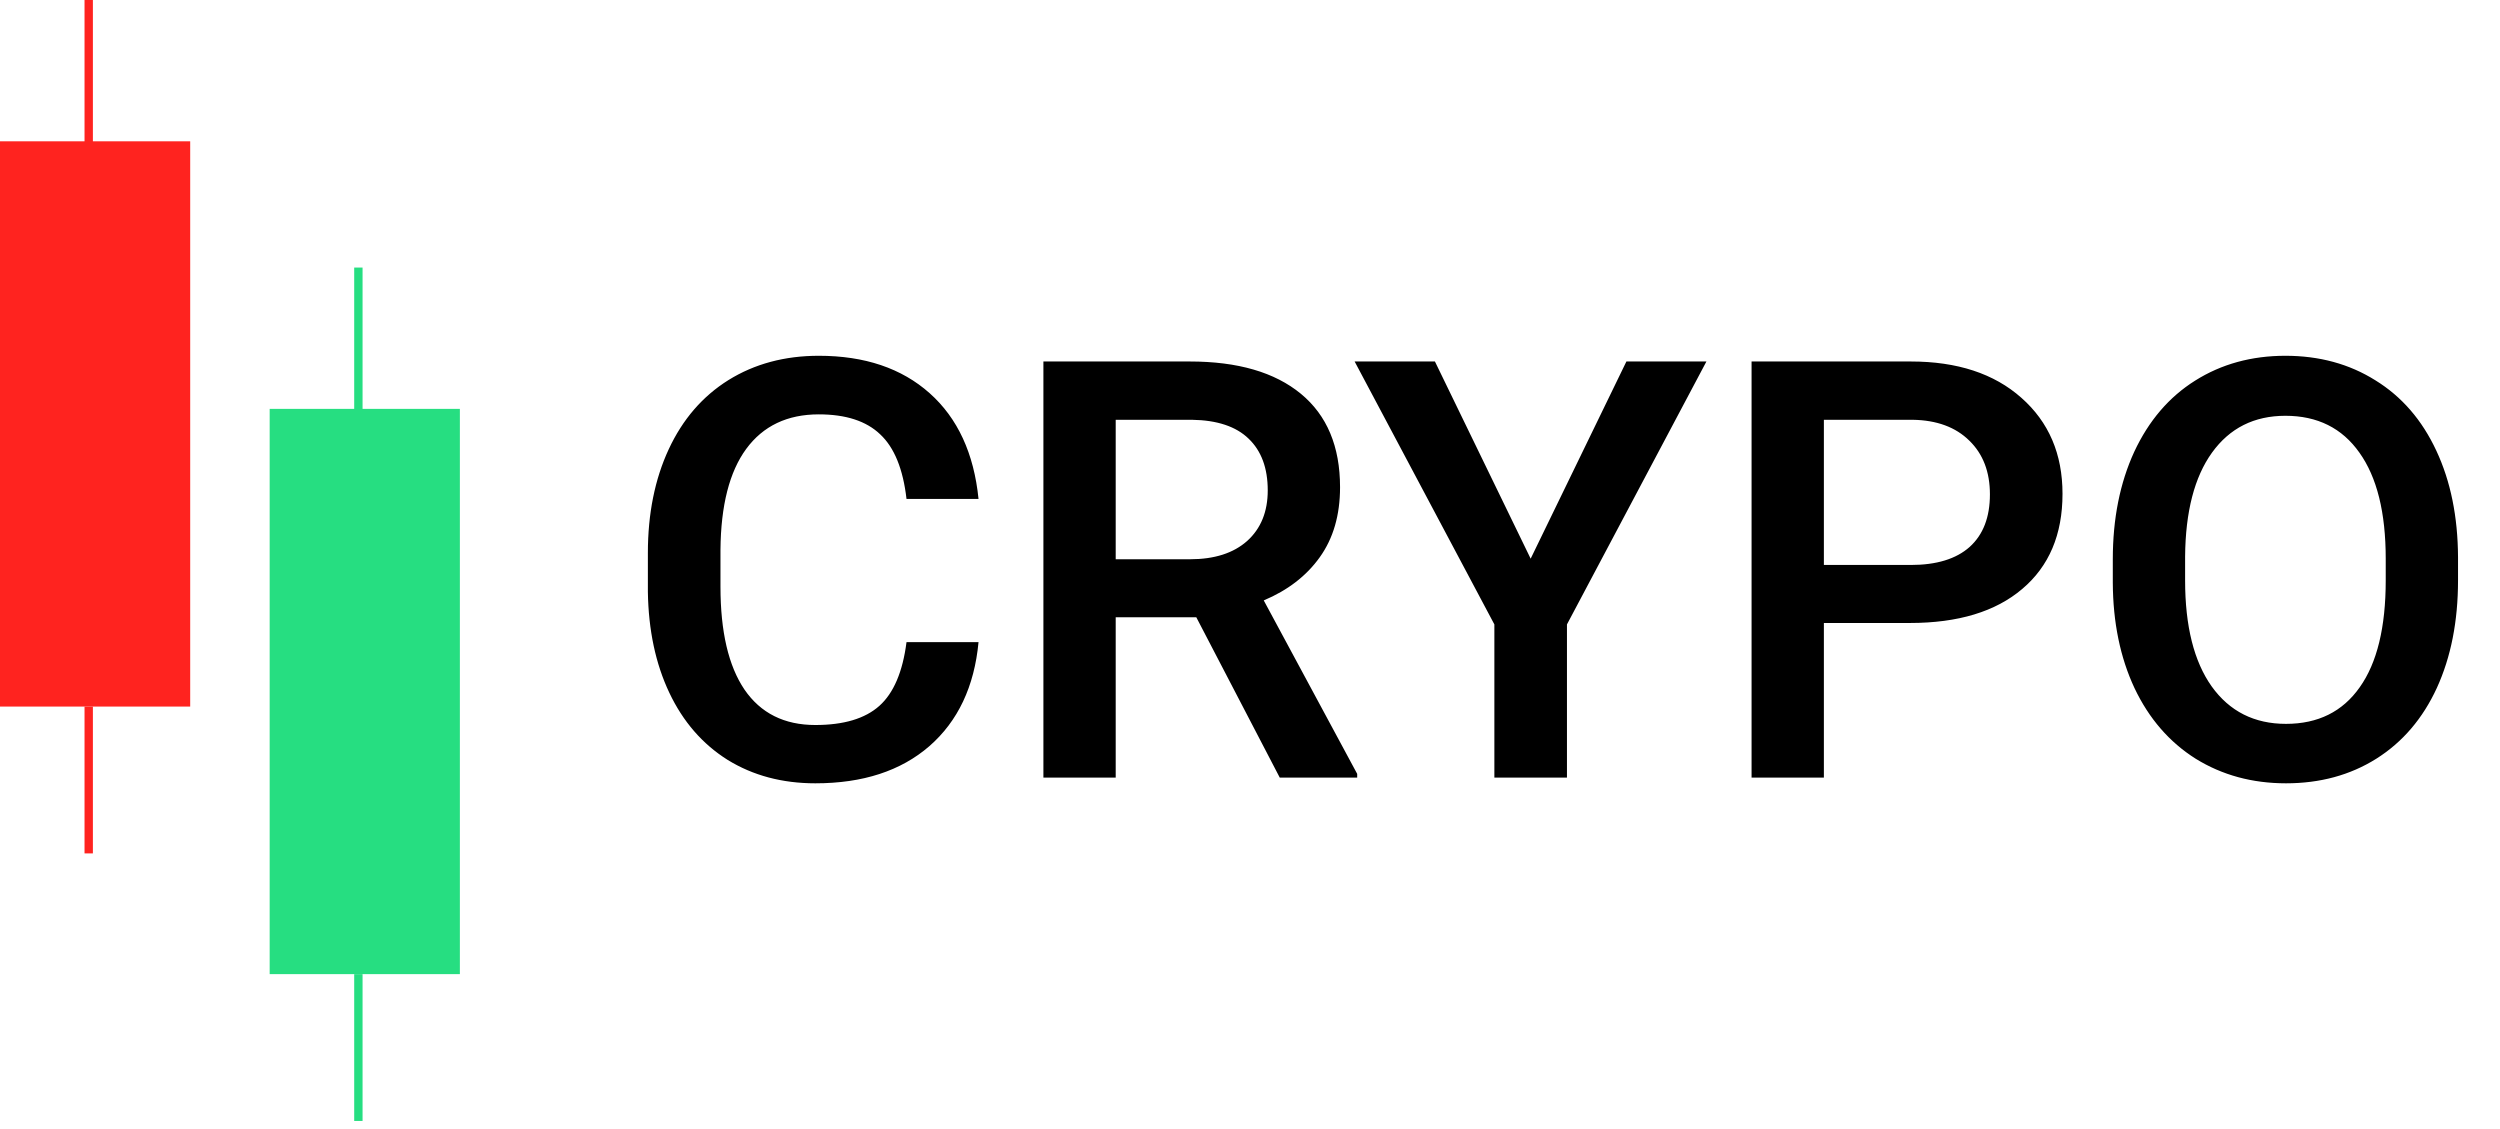
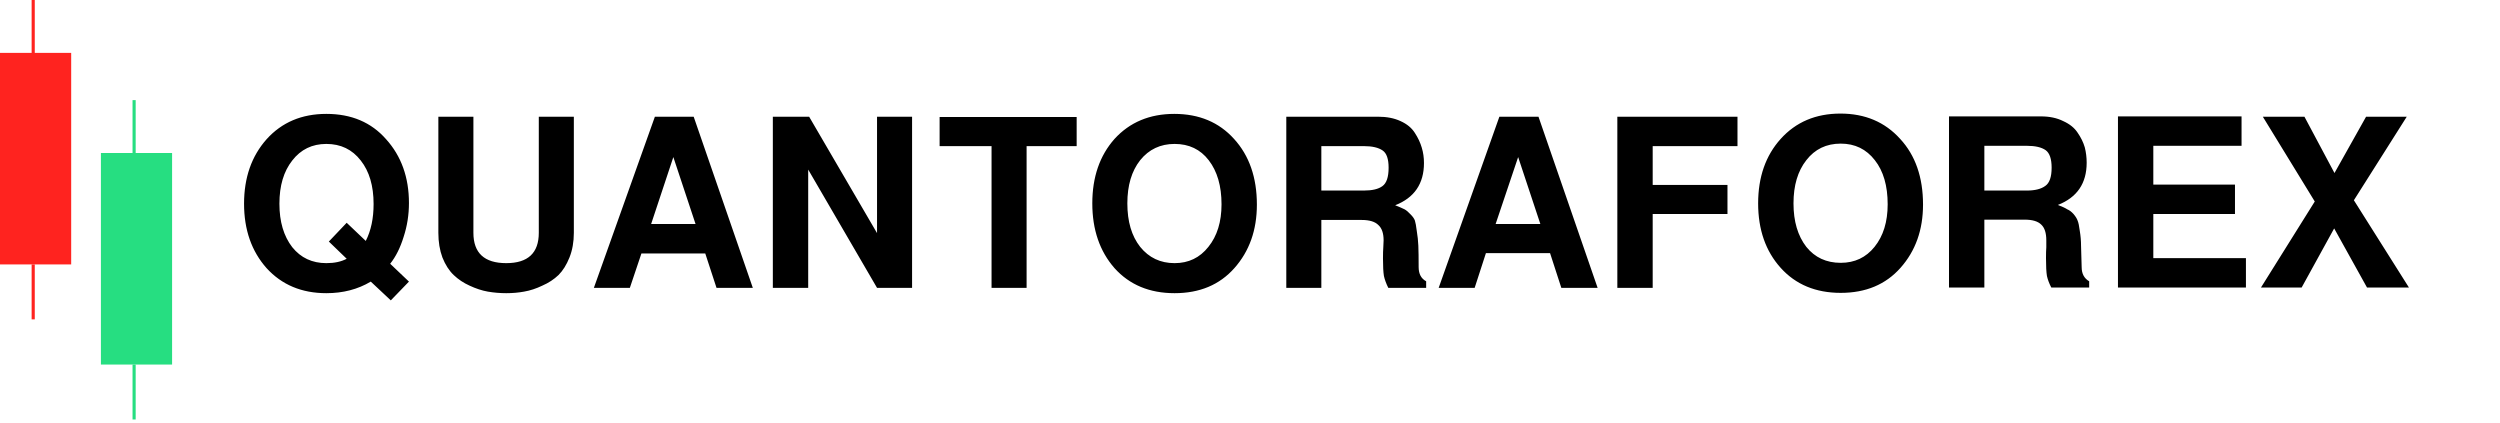
- <svg xmlns="http://www.w3.org/2000/svg" width="299" height="135" viewBox="0 0 299 135" fill="none">
-   <path d="M117.032 76.799C116.531 82.108 114.571 86.255 111.153 89.24C107.735 92.203 103.189 93.684 97.516 93.684C93.551 93.684 90.053 92.749 87.022 90.881C84.015 88.99 81.69 86.312 80.05 82.849C78.409 79.385 77.555 75.363 77.486 70.783V66.135C77.486 61.441 78.318 57.305 79.981 53.727C81.645 50.15 84.026 47.393 87.125 45.456C90.247 43.519 93.847 42.551 97.926 42.551C103.417 42.551 107.838 44.043 111.188 47.028C114.537 50.013 116.485 54.229 117.032 59.675H108.419C108.009 56.097 106.961 53.523 105.274 51.95C103.611 50.355 101.161 49.558 97.926 49.558C94.166 49.558 91.272 50.936 89.244 53.693C87.239 56.428 86.213 60.45 86.168 65.759V70.168C86.168 75.546 87.125 79.647 89.039 82.473C90.976 85.298 93.801 86.711 97.516 86.711C100.911 86.711 103.463 85.948 105.172 84.421C106.881 82.894 107.963 80.353 108.419 76.799H117.032ZM143.077 73.825H133.438V93H124.791V43.234H142.291C148.033 43.234 152.465 44.522 155.587 47.097C158.709 49.672 160.27 53.397 160.27 58.273C160.27 61.6 159.461 64.392 157.843 66.647C156.248 68.88 154.015 70.601 151.144 71.809L162.32 92.556V93H153.058L143.077 73.825ZM133.438 66.887H142.325C145.242 66.887 147.521 66.158 149.161 64.699C150.802 63.218 151.622 61.202 151.622 58.649C151.622 55.983 150.859 53.921 149.332 52.463C147.828 51.005 145.572 50.253 142.564 50.207H133.438V66.887ZM183.067 66.818L194.518 43.234H204.088L187.408 74.68V93H178.727V74.68L162.013 43.234H171.617L183.067 66.818ZM218.136 74.509V93H209.488V43.234H228.526C234.086 43.234 238.495 44.681 241.754 47.575C245.035 50.469 246.676 54.297 246.676 59.06C246.676 63.936 245.069 67.73 241.856 70.441C238.666 73.153 234.189 74.509 228.424 74.509H218.136ZM218.136 67.57H228.526C231.603 67.57 233.95 66.853 235.567 65.417C237.185 63.959 237.994 61.862 237.994 59.128C237.994 56.439 237.174 54.297 235.533 52.702C233.893 51.084 231.637 50.253 228.766 50.207H218.136V67.57ZM293.98 69.416C293.98 74.292 293.137 78.576 291.451 82.268C289.765 85.936 287.35 88.762 284.205 90.744C281.083 92.704 277.483 93.684 273.404 93.684C269.371 93.684 265.771 92.704 262.604 90.744C259.459 88.762 257.021 85.948 255.289 82.302C253.58 78.656 252.714 74.452 252.691 69.689V66.887C252.691 62.033 253.546 57.749 255.255 54.035C256.987 50.321 259.413 47.484 262.535 45.524C265.68 43.542 269.28 42.551 273.336 42.551C277.392 42.551 280.981 43.531 284.103 45.49C287.247 47.427 289.674 50.23 291.383 53.898C293.092 57.544 293.958 61.794 293.98 66.647V69.416ZM285.333 66.818C285.333 61.304 284.285 57.077 282.188 54.138C280.115 51.198 277.164 49.728 273.336 49.728C269.599 49.728 266.671 51.198 264.552 54.138C262.455 57.054 261.384 61.19 261.339 66.545V69.416C261.339 74.885 262.398 79.112 264.518 82.097C266.66 85.082 269.622 86.574 273.404 86.574C277.232 86.574 280.172 85.116 282.223 82.199C284.296 79.283 285.333 75.022 285.333 69.416V66.818Z" fill="black" />
-   <rect x="32.252" y="48.901" width="22.748" height="67.605" fill="#26DE81" />
-   <line x1="42.862" y1="32" x2="42.862" y2="49.56" stroke="#26DE81" />
-   <line x1="42.862" y1="116.507" x2="42.862" y2="134.067" stroke="#26DE81" />
-   <rect y="16.901" width="22.748" height="67.605" fill="#FF231F" />
-   <line x1="10.61" y1="8.64691e-09" x2="10.61" y2="17.56" stroke="#FF231F" />
-   <line x1="10.61" y1="84.507" x2="10.61" y2="102.067" stroke="#FF231F" />
+ <svg xmlns="http://www.w3.org/2000/svg" version="1.2" viewBox="0 0 799 135" width="799" height="135">
+   <style>
+ 		.s0 { fill: #000000 } 
+ 		.s1 { fill: #26de81 } 
+ 		.s2 { fill: none;stroke: #26de81 } 
+ 		.s3 { fill: #ff231f } 
+ 		.s4 { fill: none;stroke: #ff231f } 
+ 	</style>
+   <path id="QUANTORAFOREX" class="s0" aria-label="QUANTORAFOREX" d="m104.3 36.4q12 0 19.1 8.1 7.3 8.1 7.3 20.4 0 5.6-1.7 10.8-1.6 5.2-4.3 8.6l6 5.7-5.8 6-6.4-6q-6.2 3.7-14.2 3.7-11.8 0-19.1-8-7.2-8.1-7.2-20.6 0-12.5 7.2-20.6 7.3-8.1 19.1-8.1zm0.8 40.8l5.7-6 6.1 5.8q2.5-4.9 2.5-11.8 0-8.7-4.1-13.9-4.1-5.3-11-5.3-6.8 0-10.9 5.3-4.1 5.2-4.1 13.8 0 8.6 4.1 13.9 4.1 5.1 10.9 5.1 3.9 0 6.5-1.4zm62.4 16q-2.7 0.5-5.7 0.5-3 0-5.9-0.5-2.8-0.5-5.8-1.9-2.9-1.3-5.1-3.4-2.2-2.1-3.6-5.6-1.3-3.5-1.3-7.9v-37.1h11.2v37.1q0 9.7 10.5 9.7 10.4 0 10.4-9.7v-37.1h11.2v37.1q0 4.4-1.4 7.9-1.4 3.5-3.5 5.6-2.2 2.1-5.2 3.4-2.9 1.4-5.8 1.9zm61.5-1.2l-3.6-11h-20.4l-3.7 11h-11.5l19.5-54.7h12.4l18.9 54.7zm-20.9-20.4h14.2l-7.1-21.4zm83.4 20.4h-11.2l-22-37.8v37.8h-11.3v-54.7h11.6l21.7 37.2v-37.2h11.2zm52.6-45.3h-16v45.3h-11.2v-45.3h-16.6v-9.3h43.8zm12.1 39q-7.1-8.1-7.1-20.7 0-12.6 7.1-20.6 7.3-8 19.1-8 11.9 0 19.1 8 7.3 8 7.3 21 0 12.2-7.2 20.3-7.1 8-19.1 8-12 0-19.2-8zm19.2-39.7q-6.8 0-11 5.2-4.1 5.2-4.1 13.8 0 8.7 4.1 13.9 4.2 5.2 11 5.2 6.7 0 10.8-5.2 4.2-5.2 4.2-13.6 0-8.8-4.1-14.1-4-5.2-10.9-5.2zm66.6 36.6q0-2.3 0.1-3.5 0.1-1.3 0.1-2.3 0-3.4-1.7-4.9-1.6-1.6-5.3-1.6h-12.9v21.7h-11.2v-54.7h29.3q4.2 0 7.2 1.4 3.1 1.4 4.6 3.8 1.5 2.3 2.2 4.7 0.7 2.3 0.7 4.9 0 9.9-9.2 13.5 2 0.8 3 1.3 0.9 0.5 1.9 1.6 1.1 1.1 1.4 2 0.3 0.9 0.6 3.3 0.4 2.4 0.5 4.7 0.1 2.4 0.1 6.9 0 3.2 2.4 4.5v2.1h-12.1q-1-2-1.4-3.8-0.3-1.8-0.3-5.6zm1.8-29q0-4.2-1.9-5.5-2-1.4-6-1.4h-13.6v14.2h13.6q4 0 5.9-1.4 2-1.4 2-5.9zm55.2 38.4l-3.6-11.1h-20.5l-3.6 11.1h-11.5l19.4-54.7h12.5l18.9 54.7zm-21-20.4h14.3l-7.1-21.4zm74.1-3.2h-23.9v23.6h-11.3v-54.7h38.4v9.4h-27.1v12.4h23.9zm17 17.2q-7.2-8-7.2-20.6 0-12.6 7.2-20.6 7.3-8.1 19.1-8.1 11.8 0 19.1 8.1 7.3 7.9 7.3 21 0 12.1-7.2 20.2-7.1 8-19.1 8-12 0-19.2-8zm19.2-39.7q-6.9 0-11 5.3-4.1 5.2-4.1 13.8 0 8.6 4.1 13.9 4.1 5.1 11 5.1 6.7 0 10.8-5.1 4.2-5.2 4.2-13.6 0-8.9-4.1-14.1-4.1-5.3-10.9-5.3zm65.6 36.6q0-2.2 0.1-3.5 0-1.3 0-2.2 0-3.5-1.6-5-1.6-1.6-5.3-1.6h-12.9v21.7h-11.3v-54.7h29.4q4.1 0 7.1 1.5 3.1 1.4 4.6 3.7 1.6 2.3 2.3 4.7 0.6 2.4 0.6 4.9 0 9.9-9.2 13.5 2.1 0.8 3 1.4 1 0.4 2 1.5 1 1.2 1.3 2.1 0.4 0.9 0.7 3.3 0.4 2.4 0.4 4.7 0.1 2.3 0.2 6.9 0 3.1 2.4 4.5v2h-12.1q-1-1.9-1.4-3.7-0.3-1.8-0.3-5.7zm1.8-28.9q0-4.2-1.9-5.6-2-1.4-6-1.4h-13.6v14.3h13.6q3.9 0 5.9-1.5 2-1.4 2-5.8zm58.6 14.8h-26.1v14.1h29.6v9.4h-40.9v-54.7h39.5v9.4h-28.2v12.4h26.1zm54.9-31.1l-16.9 26.7 17.6 27.9h-13.4l-10.5-18.9-10.4 18.9h-13l17.2-27.5-16.6-27.1h13.3l9.6 18 10.1-18z" />
+   <path fill-rule="evenodd" class="s1" d="m32.25 48.9h22.75v67.61h-22.75z" />
+   <path fill-rule="evenodd" class="s2" d="m42.86 32v17.56" />
+   <path fill-rule="evenodd" class="s2" d="m42.86 116.51v17.56" />
+   <path fill-rule="evenodd" class="s3" d="m0 16.9h22.75v67.61h-22.75z" />
+   <path fill-rule="evenodd" class="s4" d="m10.61 0v17.56" />
+   <path fill-rule="evenodd" class="s4" d="m10.61 84.51v17.56" />
</svg>
